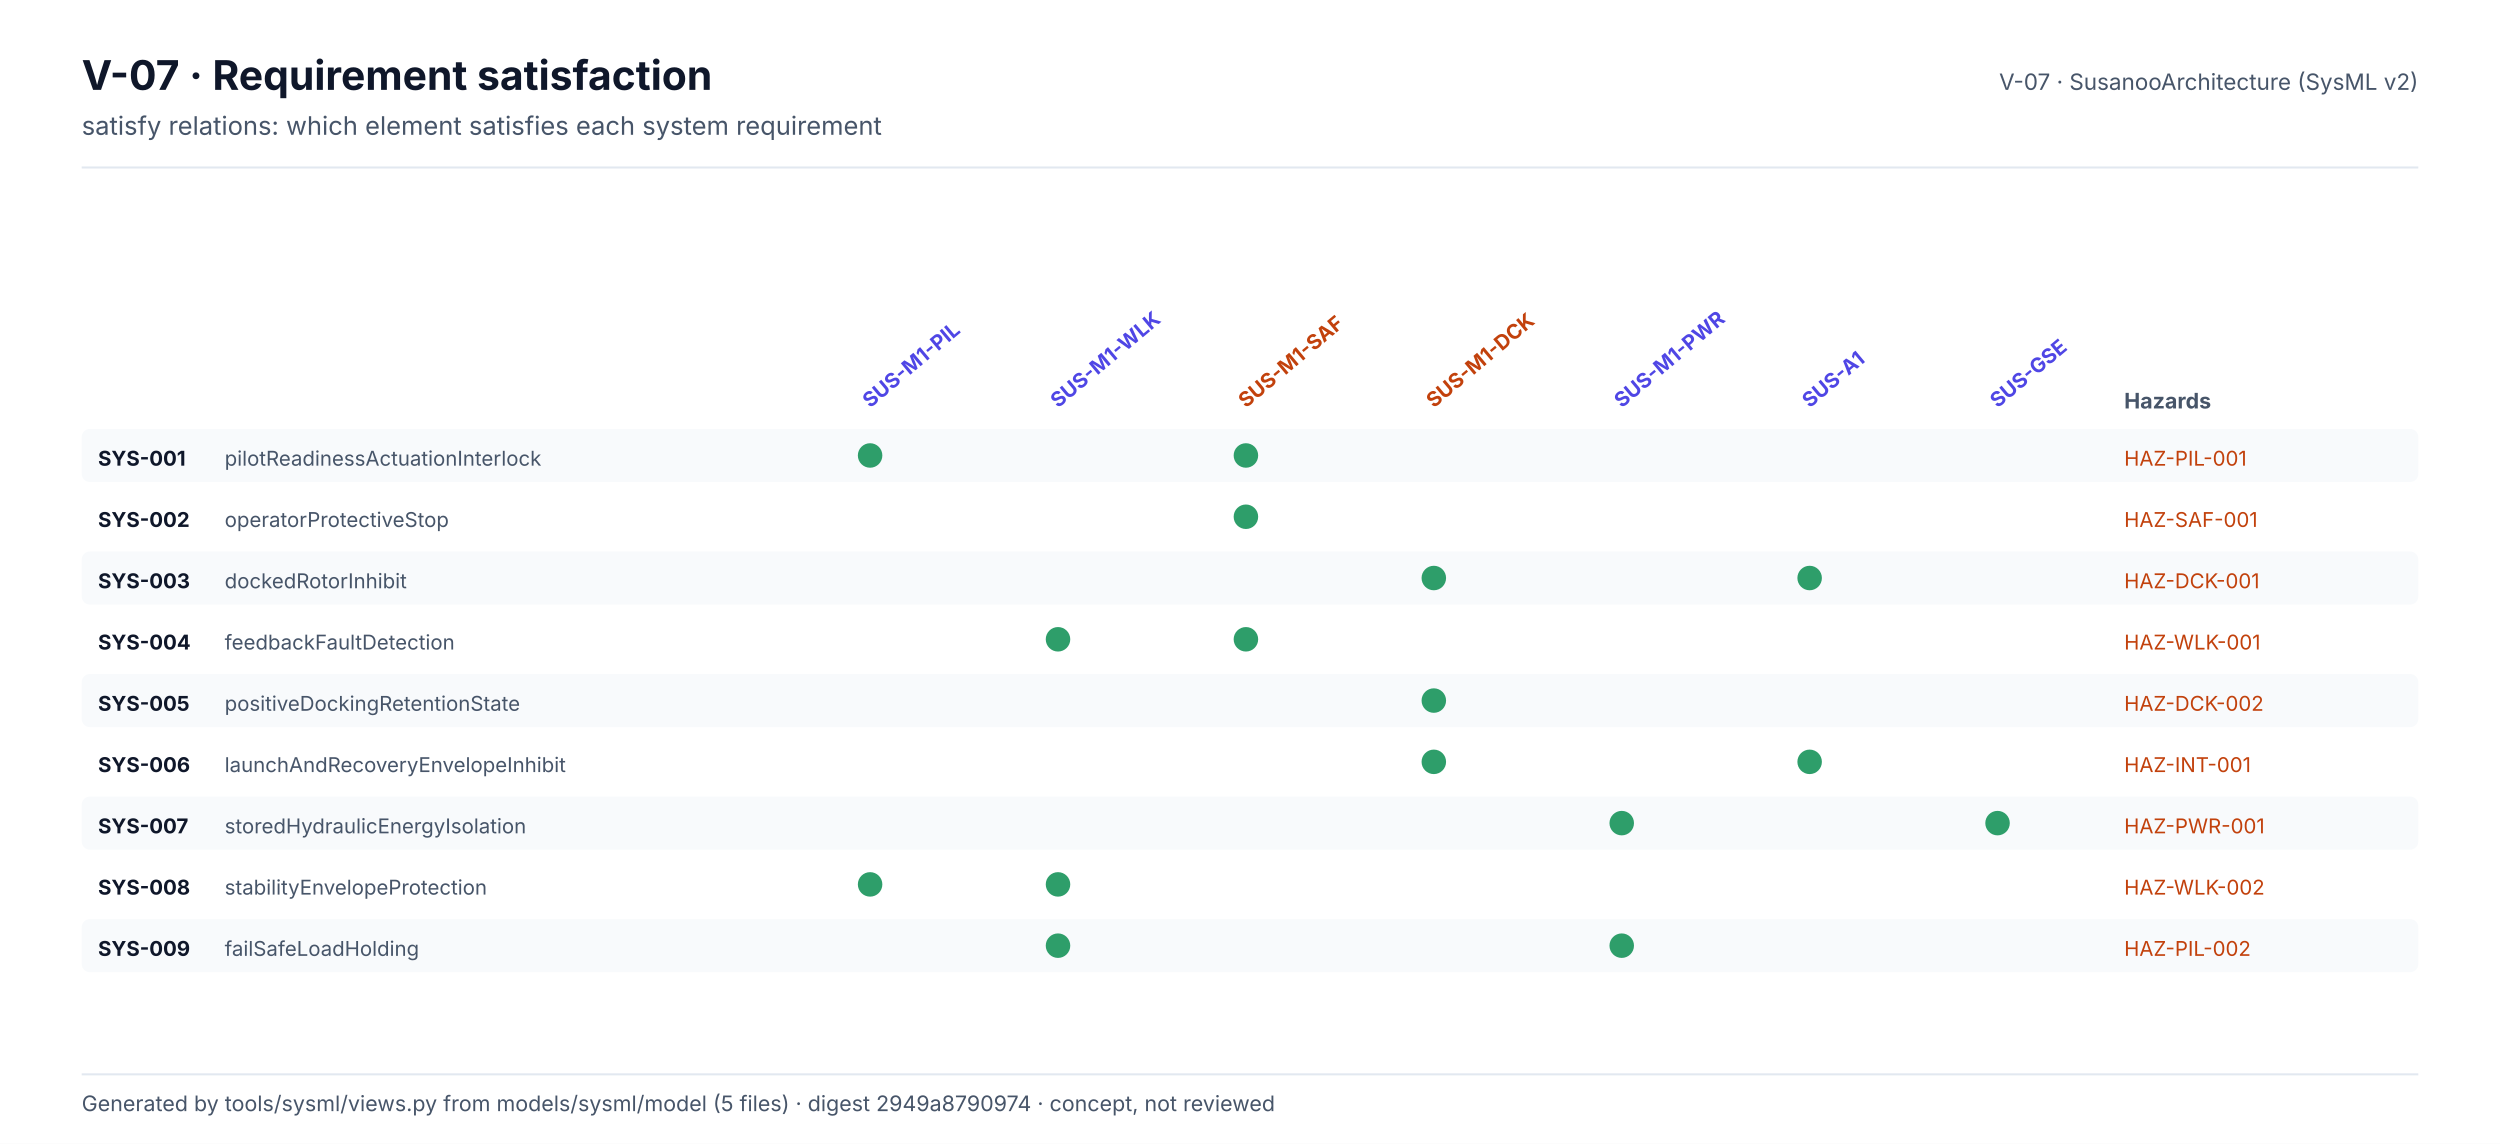
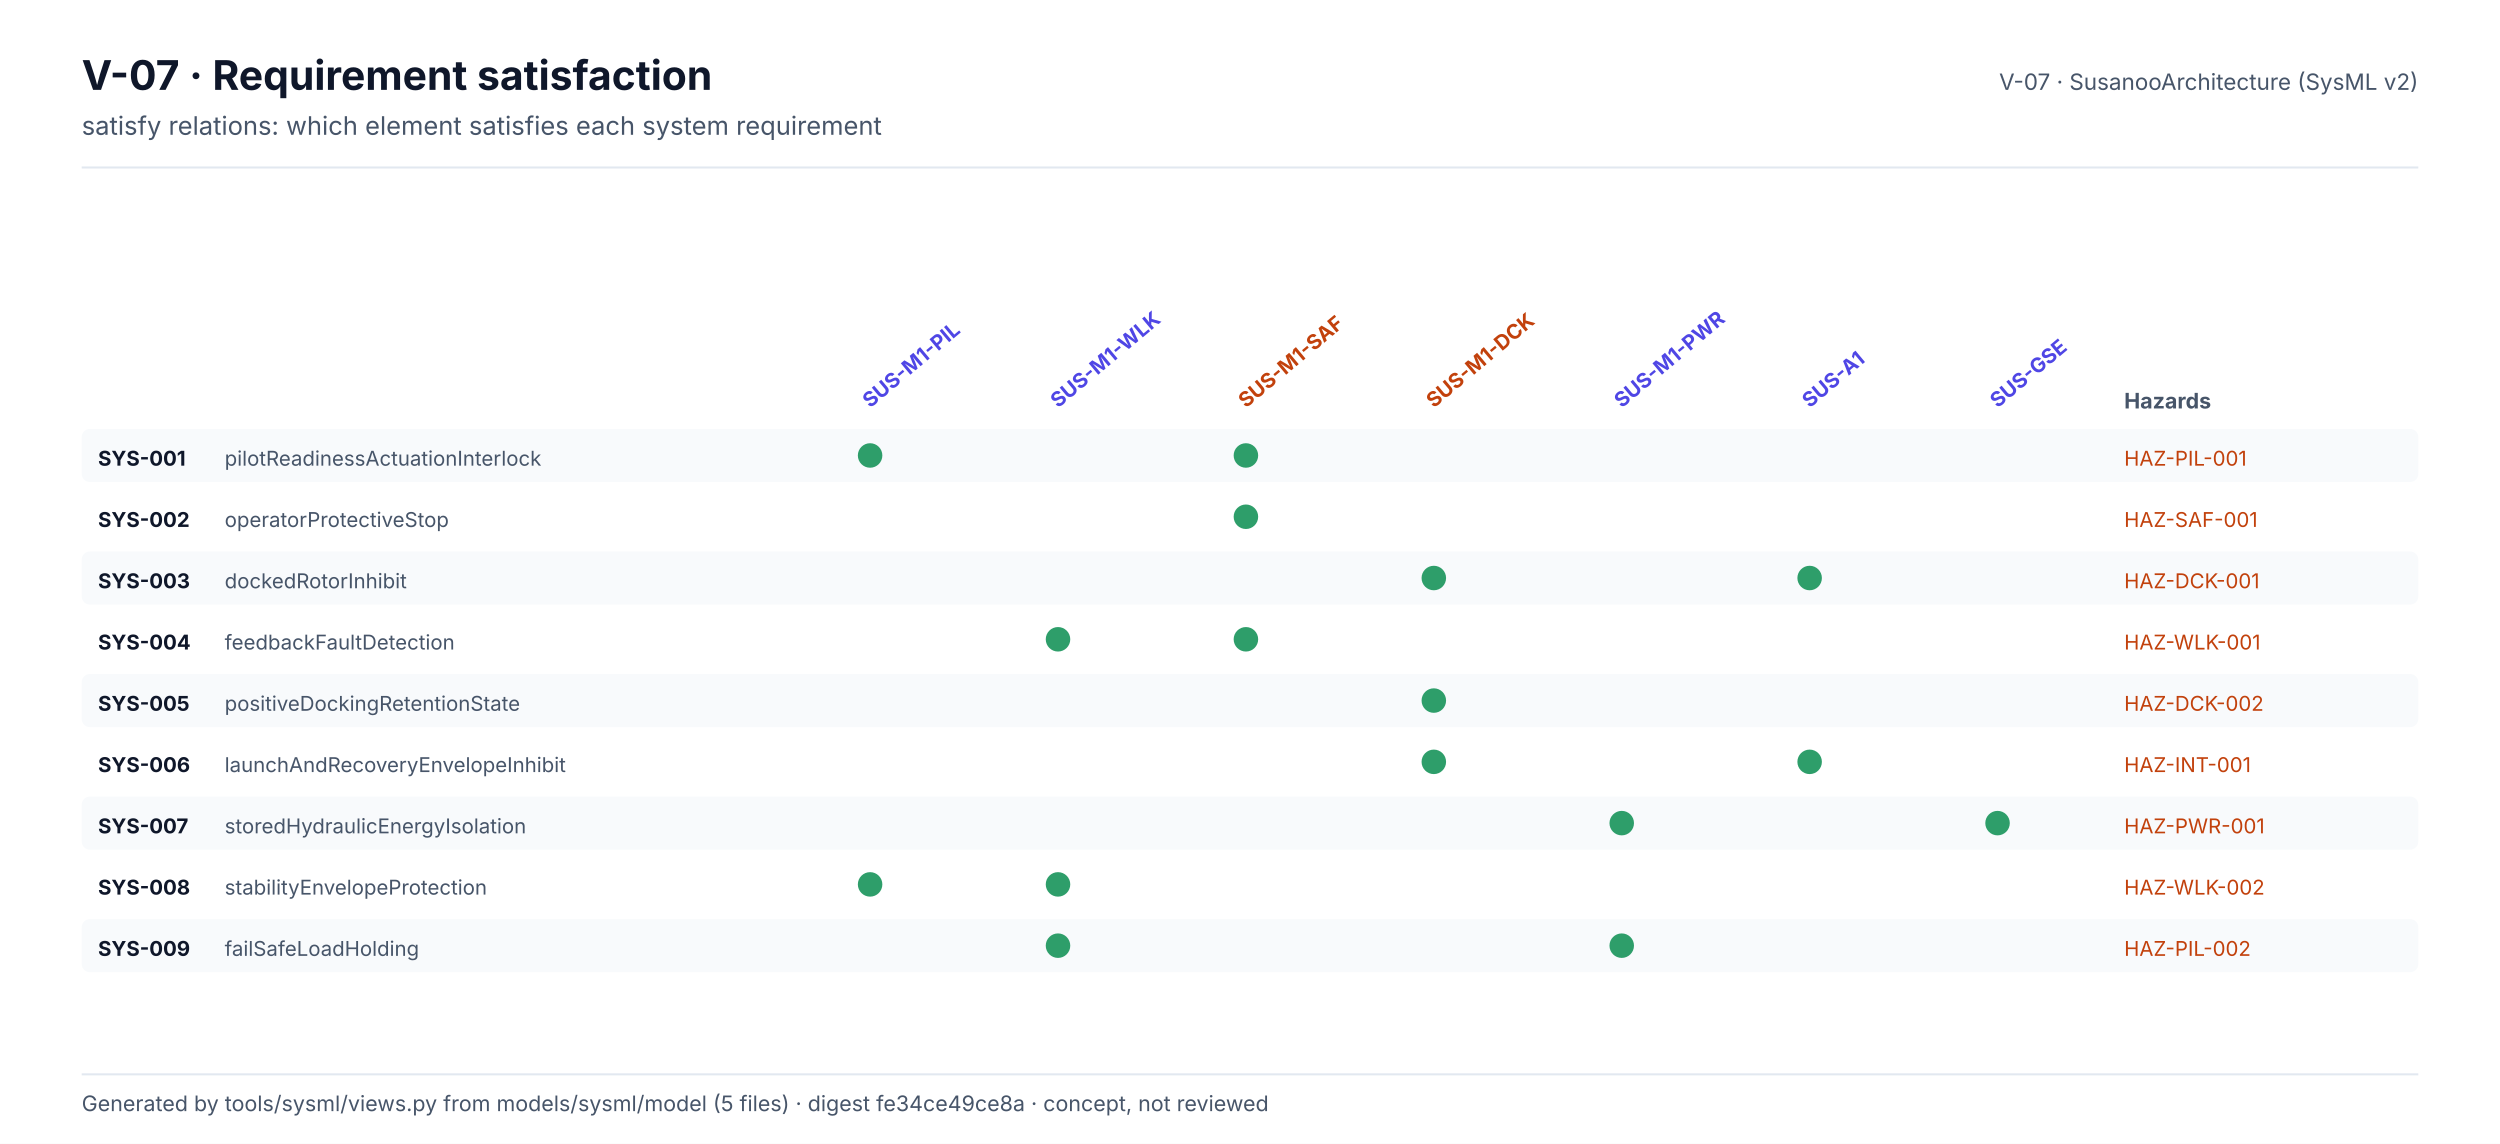
<svg xmlns="http://www.w3.org/2000/svg" width="1224" height="560" viewBox="0 0 1224 560" font-family="Inter, 'Segoe UI', Helvetica, Arial, sans-serif" role="img">
  <defs>
    <marker id="arr" viewBox="0 0 10 10" refX="9" refY="5" markerWidth="7" markerHeight="7" orient="auto-start-reverse">
      <path d="M0,0 L10,5 L0,10 z" fill="#475569" />
    </marker>
  </defs>
  <rect x="0" y="0" width="1224" height="560" rx="0" fill="#FFFFFF" stroke="none" stroke-width="0" />
  <text x="40" y="44" font-size="20" fill="#0F172A" font-weight="700">V-07 · Requirement satisfaction</text>
  <text x="40" y="66" font-size="12.5" fill="#475569">satisfy relations: which element satisfies each system requirement</text>
  <text x="1184" y="44" font-size="11" fill="#475569" text-anchor="end">V-07 · SusanooArchitecture (SysML v2)</text>
  <line x1="40" y1="82" x2="1184" y2="82" stroke="#E2E8F0" stroke-width="1" />
  <text x="426" y="200" font-size="10" fill="#4F46E5" font-weight="700" transform="rotate(-40 426 200)">SUS-M1-PIL</text>
  <text x="518" y="200" font-size="10" fill="#4F46E5" font-weight="700" transform="rotate(-40 518 200)">SUS-M1-WLK</text>
  <text x="610" y="200" font-size="10" fill="#C2410C" font-weight="700" transform="rotate(-40 610 200)">SUS-M1-SAF</text>
  <text x="702" y="200" font-size="10" fill="#C2410C" font-weight="700" transform="rotate(-40 702 200)">SUS-M1-DCK</text>
  <text x="794" y="200" font-size="10" fill="#4F46E5" font-weight="700" transform="rotate(-40 794 200)">SUS-M1-PWR</text>
  <text x="886" y="200" font-size="10" fill="#4F46E5" font-weight="700" transform="rotate(-40 886 200)">SUS-A1</text>
  <text x="978" y="200" font-size="10" fill="#4F46E5" font-weight="700" transform="rotate(-40 978 200)">SUS-GSE</text>
  <text x="1040" y="200" font-size="10.5" fill="#475569" font-weight="700">Hazards</text>
  <rect x="40" y="210" width="1144" height="26" rx="4" fill="#F8FAFC" stroke="none" stroke-width="0" />
  <text x="48" y="228" font-size="10" fill="#0F172A" font-weight="700">SYS-001</text>
  <text x="110" y="228" font-size="10" fill="#475569">pilotReadinessActuationInterlock</text>
  <circle cx="426" cy="223" r="6" fill="#2E9E6A" stroke="none" />
  <circle cx="610" cy="223" r="6" fill="#2E9E6A" stroke="none" />
  <text x="1040" y="228" font-size="10" fill="#C2410C">HAZ-PIL-001</text>
  <rect x="40" y="240" width="1144" height="26" rx="4" fill="#FFFFFF" stroke="none" stroke-width="0" />
  <text x="48" y="258" font-size="10" fill="#0F172A" font-weight="700">SYS-002</text>
  <text x="110" y="258" font-size="10" fill="#475569">operatorProtectiveStop</text>
  <circle cx="610" cy="253" r="6" fill="#2E9E6A" stroke="none" />
  <text x="1040" y="258" font-size="10" fill="#C2410C">HAZ-SAF-001</text>
  <rect x="40" y="270" width="1144" height="26" rx="4" fill="#F8FAFC" stroke="none" stroke-width="0" />
  <text x="48" y="288" font-size="10" fill="#0F172A" font-weight="700">SYS-003</text>
  <text x="110" y="288" font-size="10" fill="#475569">dockedRotorInhibit</text>
  <circle cx="702" cy="283" r="6" fill="#2E9E6A" stroke="none" />
  <circle cx="886" cy="283" r="6" fill="#2E9E6A" stroke="none" />
  <text x="1040" y="288" font-size="10" fill="#C2410C">HAZ-DCK-001</text>
  <rect x="40" y="300" width="1144" height="26" rx="4" fill="#FFFFFF" stroke="none" stroke-width="0" />
  <text x="48" y="318" font-size="10" fill="#0F172A" font-weight="700">SYS-004</text>
  <text x="110" y="318" font-size="10" fill="#475569">feedbackFaultDetection</text>
  <circle cx="518" cy="313" r="6" fill="#2E9E6A" stroke="none" />
  <circle cx="610" cy="313" r="6" fill="#2E9E6A" stroke="none" />
  <text x="1040" y="318" font-size="10" fill="#C2410C">HAZ-WLK-001</text>
  <rect x="40" y="330" width="1144" height="26" rx="4" fill="#F8FAFC" stroke="none" stroke-width="0" />
  <text x="48" y="348" font-size="10" fill="#0F172A" font-weight="700">SYS-005</text>
  <text x="110" y="348" font-size="10" fill="#475569">positiveDockingRetentionState</text>
  <circle cx="702" cy="343" r="6" fill="#2E9E6A" stroke="none" />
  <text x="1040" y="348" font-size="10" fill="#C2410C">HAZ-DCK-002</text>
  <rect x="40" y="360" width="1144" height="26" rx="4" fill="#FFFFFF" stroke="none" stroke-width="0" />
  <text x="48" y="378" font-size="10" fill="#0F172A" font-weight="700">SYS-006</text>
  <text x="110" y="378" font-size="10" fill="#475569">launchAndRecoveryEnvelopeInhibit</text>
  <circle cx="702" cy="373" r="6" fill="#2E9E6A" stroke="none" />
  <circle cx="886" cy="373" r="6" fill="#2E9E6A" stroke="none" />
  <text x="1040" y="378" font-size="10" fill="#C2410C">HAZ-INT-001</text>
  <rect x="40" y="390" width="1144" height="26" rx="4" fill="#F8FAFC" stroke="none" stroke-width="0" />
  <text x="48" y="408" font-size="10" fill="#0F172A" font-weight="700">SYS-007</text>
  <text x="110" y="408" font-size="10" fill="#475569">storedHydraulicEnergyIsolation</text>
  <circle cx="794" cy="403" r="6" fill="#2E9E6A" stroke="none" />
  <circle cx="978" cy="403" r="6" fill="#2E9E6A" stroke="none" />
  <text x="1040" y="408" font-size="10" fill="#C2410C">HAZ-PWR-001</text>
  <rect x="40" y="420" width="1144" height="26" rx="4" fill="#FFFFFF" stroke="none" stroke-width="0" />
  <text x="48" y="438" font-size="10" fill="#0F172A" font-weight="700">SYS-008</text>
  <text x="110" y="438" font-size="10" fill="#475569">stabilityEnvelopeProtection</text>
  <circle cx="426" cy="433" r="6" fill="#2E9E6A" stroke="none" />
  <circle cx="518" cy="433" r="6" fill="#2E9E6A" stroke="none" />
  <text x="1040" y="438" font-size="10" fill="#C2410C">HAZ-WLK-002</text>
  <rect x="40" y="450" width="1144" height="26" rx="4" fill="#F8FAFC" stroke="none" stroke-width="0" />
  <text x="48" y="468" font-size="10" fill="#0F172A" font-weight="700">SYS-009</text>
  <text x="110" y="468" font-size="10" fill="#475569">failSafeLoadHolding</text>
  <circle cx="518" cy="463" r="6" fill="#2E9E6A" stroke="none" />
  <circle cx="794" cy="463" r="6" fill="#2E9E6A" stroke="none" />
  <text x="1040" y="468" font-size="10" fill="#C2410C">HAZ-PIL-002</text>
  <line x1="40" y1="526" x2="1184" y2="526" stroke="#E2E8F0" stroke-width="1" />
-   <text x="40" y="544" font-size="10.5" fill="#475569">Generated by tools/sysml/views.py from models/sysml/model (5 files) · digest 2949a8790974 · concept, not reviewed</text>
+   <text x="40" y="544" font-size="10.5" fill="#475569">Generated by tools/sysml/views.py from models/sysml/model (5 files) · digest fe34ce49ce8a · concept, not reviewed</text>
</svg>
